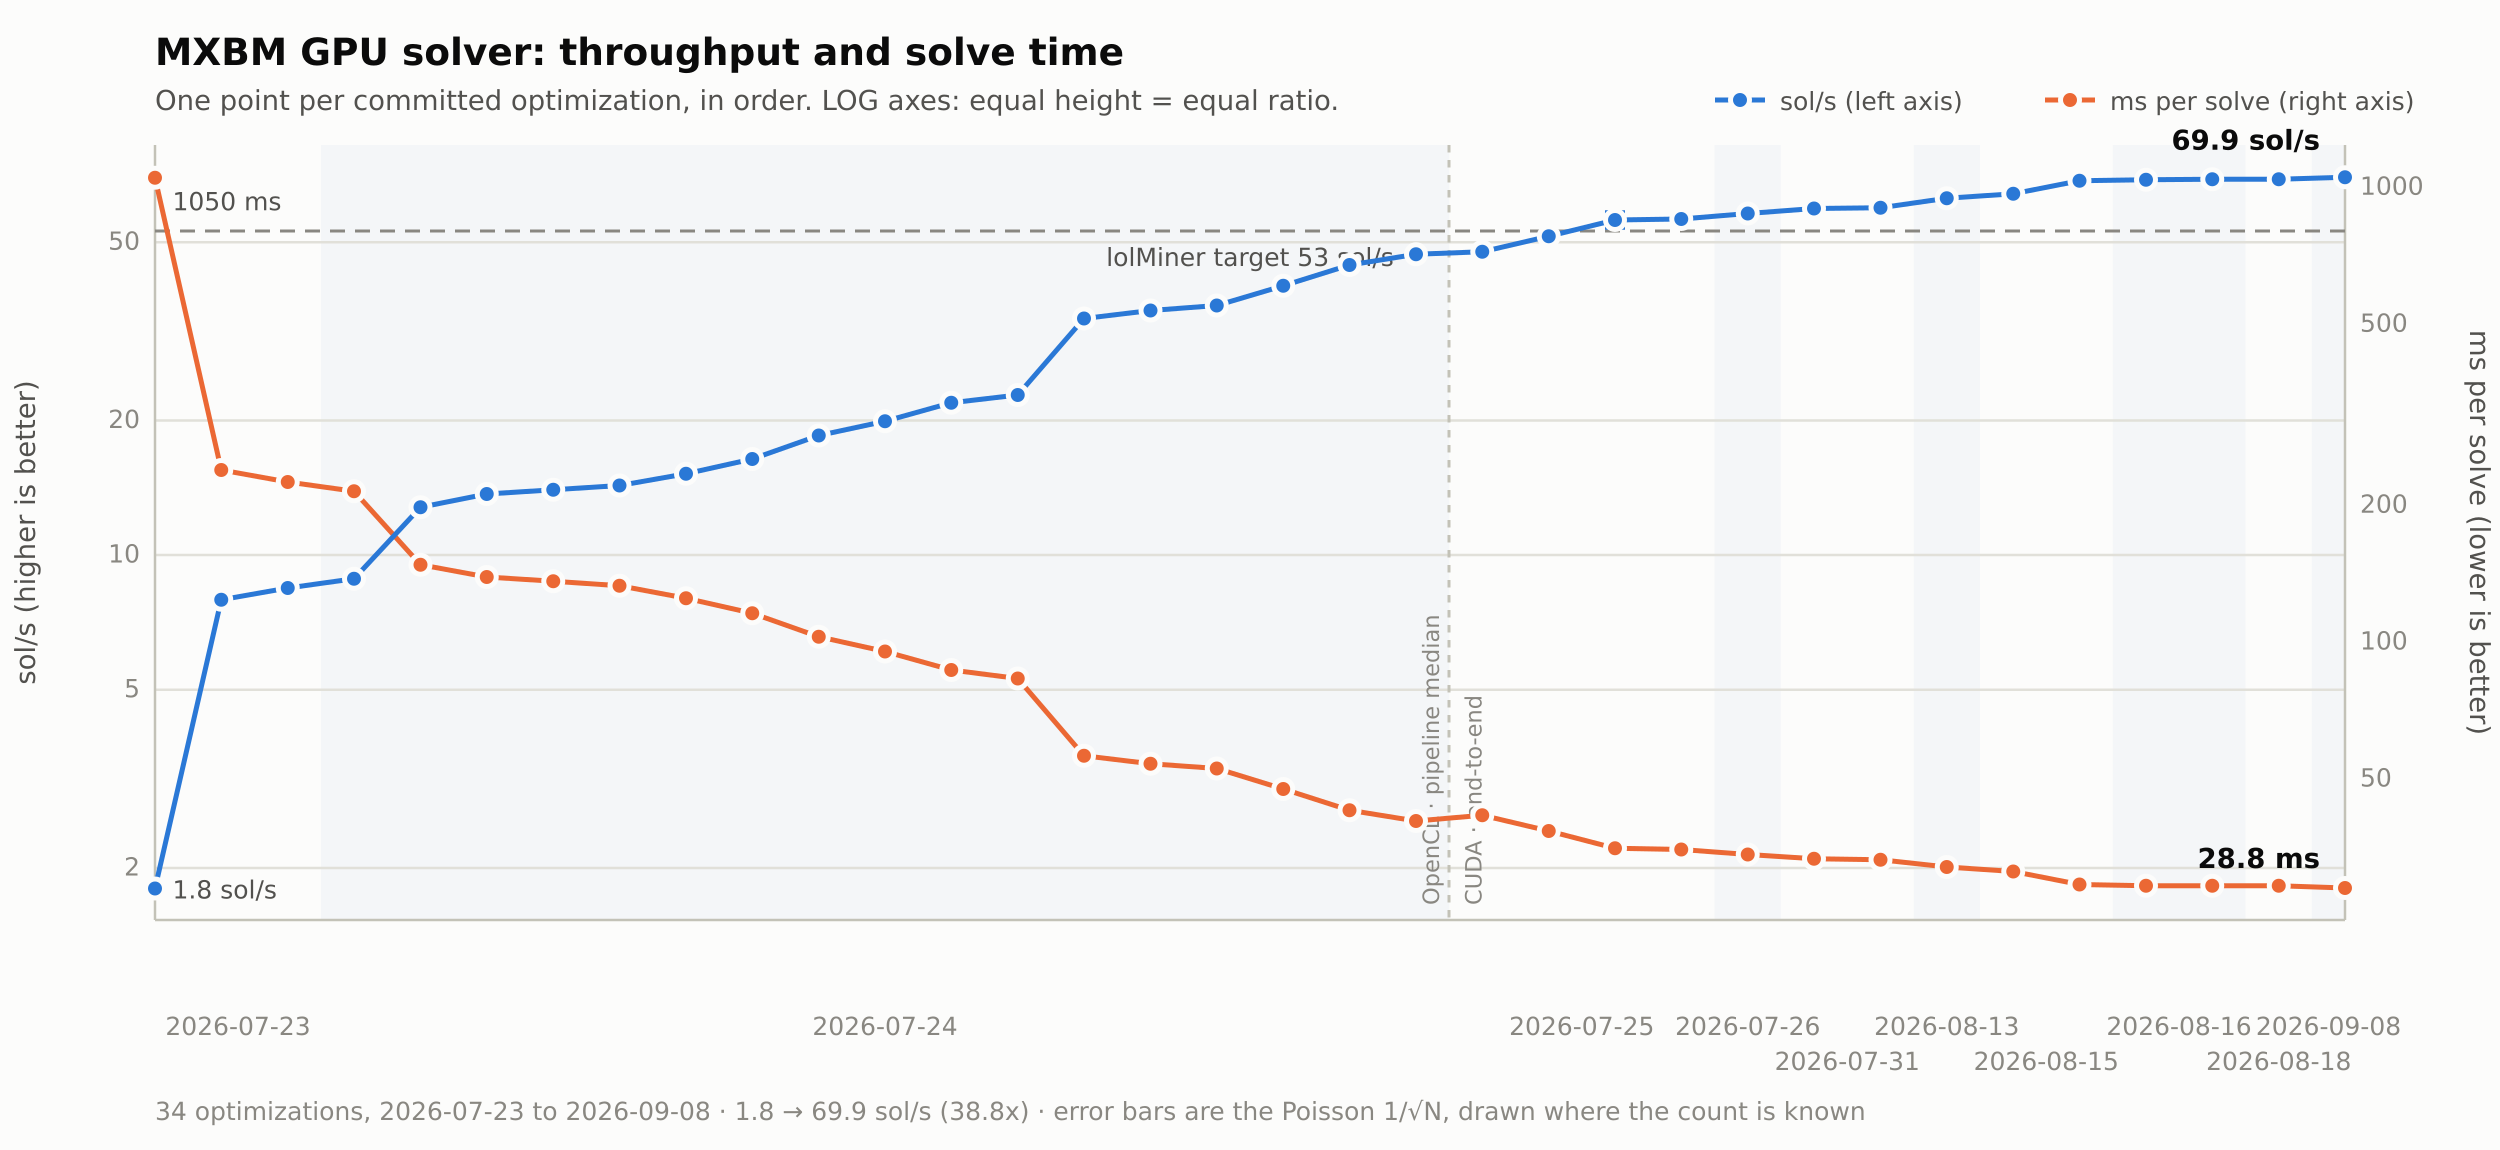
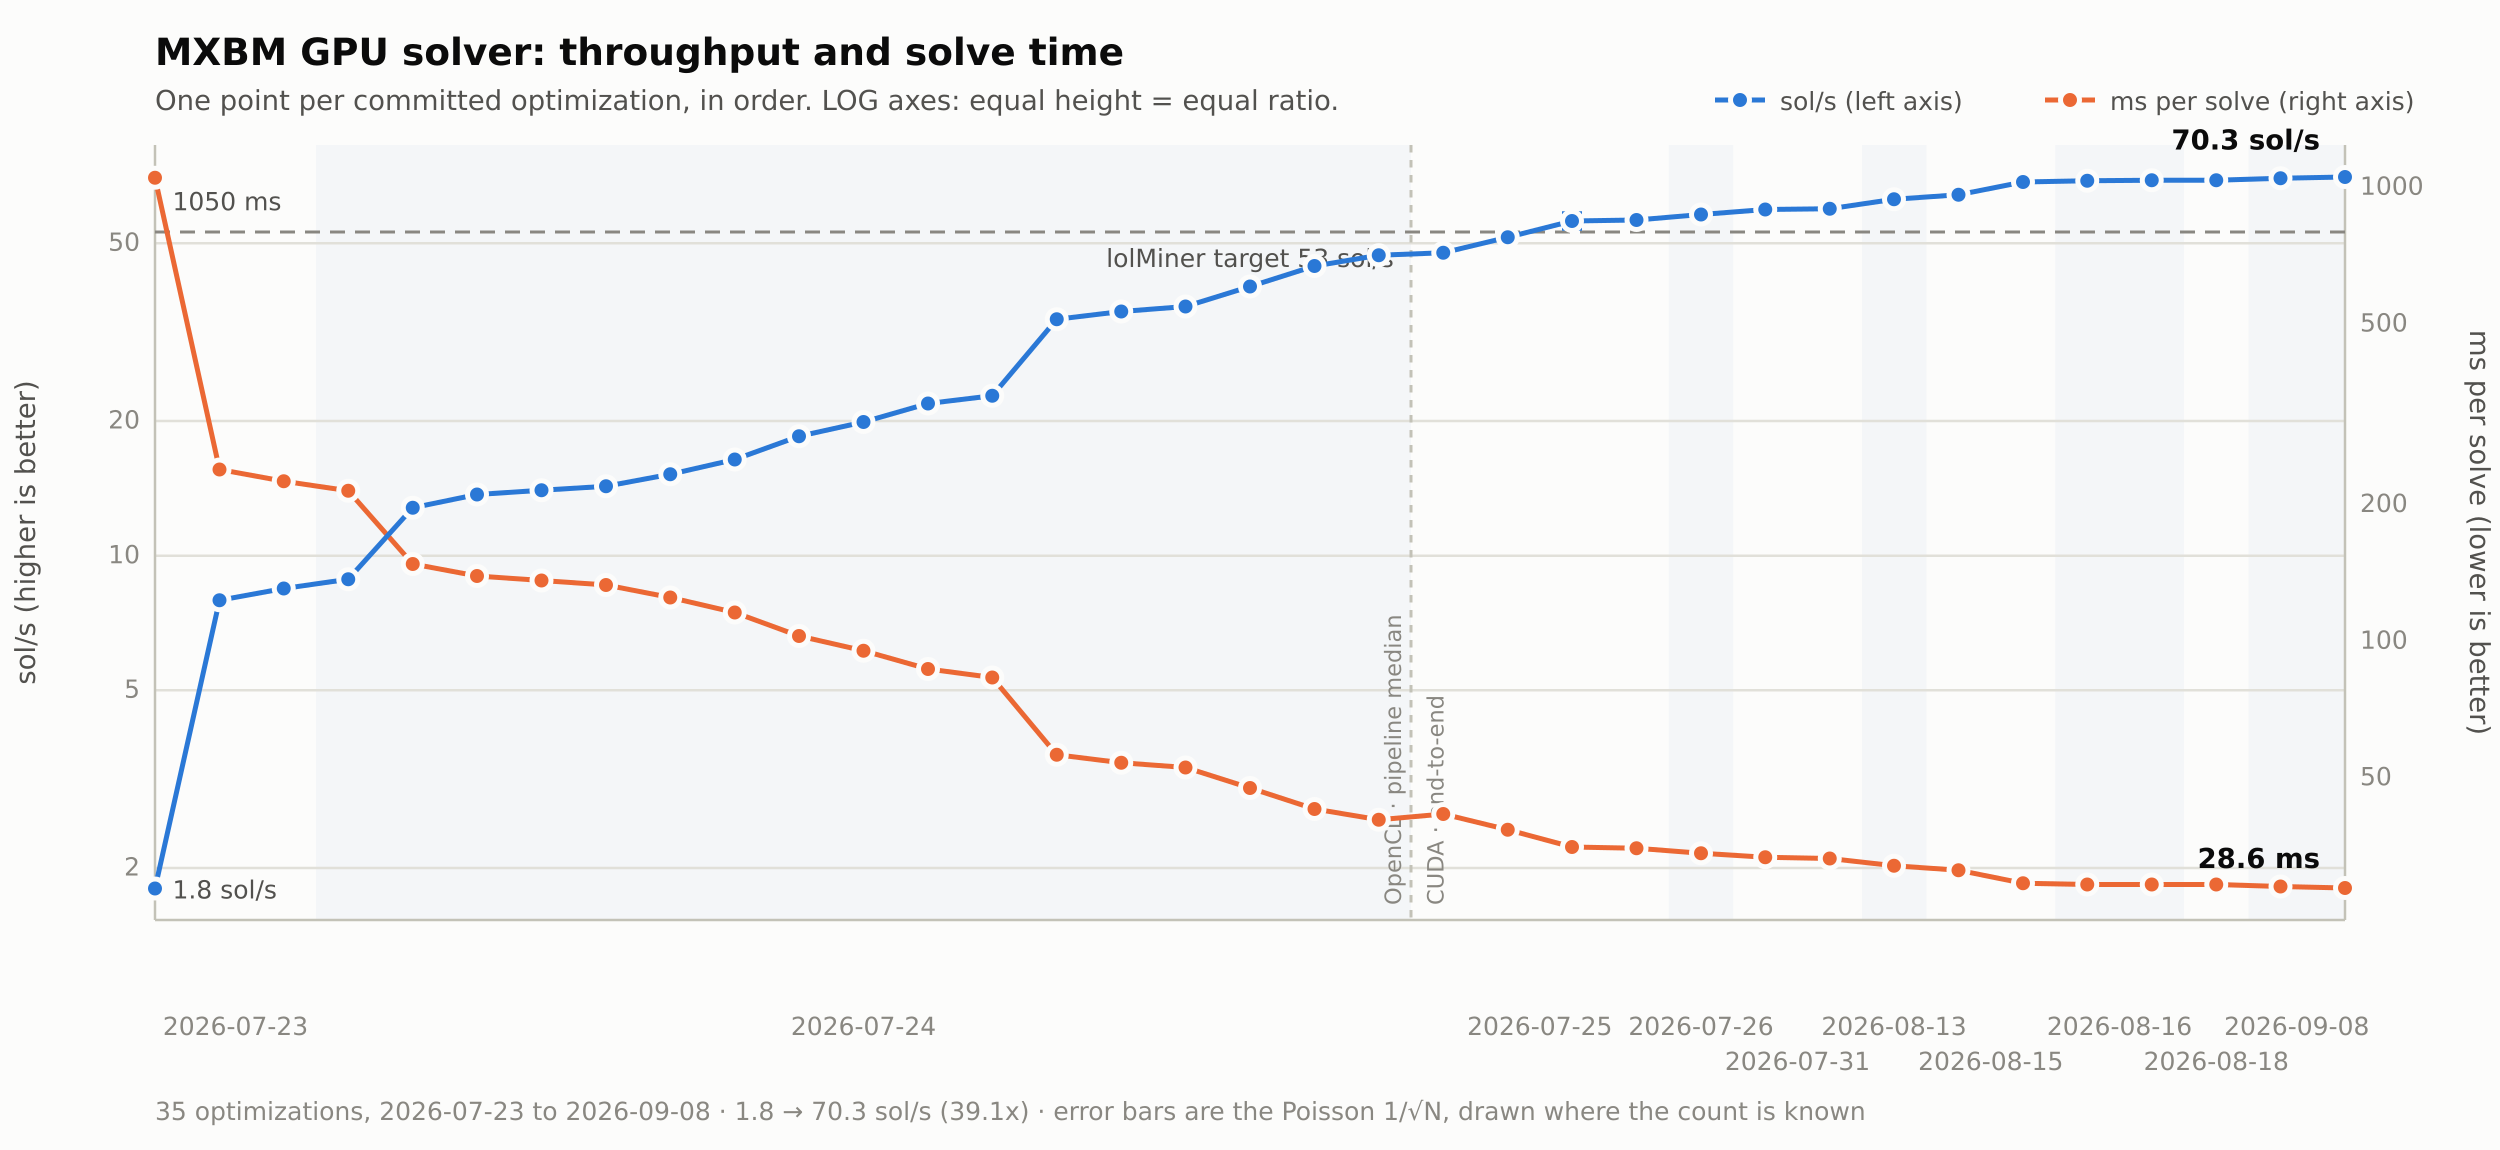
<svg xmlns="http://www.w3.org/2000/svg" width="1000" height="460" viewBox="0 0 1000 460" font-family="DejaVu Sans, Helvetica, Arial, sans-serif">
  <rect width="1000" height="460" fill="#fcfcfb" />
  <text x="62" y="26" font-size="15" font-weight="bold" fill="#0b0b0b">MXBM GPU solver: throughput and solve time</text>
  <text x="62" y="44" font-size="11" fill="#52514e">One point per committed optimization, in order. LOG axes: equal height = equal ratio.</text>
  <line x1="686" y1="40" x2="706" y2="40" stroke="#2a78d6" stroke-width="2" />
  <circle cx="696" cy="40" r="4.8" fill="#fcfcfb" />
  <circle cx="696" cy="40" r="2.8" fill="#2a78d6" />
  <text x="712" y="44" font-size="10" fill="#52514e">sol/s (left axis)</text>
  <line x1="818" y1="40" x2="838" y2="40" stroke="#eb6834" stroke-width="2" />
  <circle cx="828" cy="40" r="4.8" fill="#fcfcfb" />
  <circle cx="828" cy="40" r="2.8" fill="#eb6834" />
  <text x="844" y="44" font-size="10" fill="#52514e">ms per solve (right axis)</text>
-   <text x="95.2" y="414" font-size="10" fill="#898781" text-anchor="middle">2026-07-23</text>
-   <rect x="128.4" y="58" width="451.3" height="310" fill="#f4f6f8" />
-   <text x="354" y="414" font-size="10" fill="#898781" text-anchor="middle">2026-07-24</text>
-   <text x="632.7" y="414" font-size="10" fill="#898781" text-anchor="middle">2026-07-25</text>
-   <rect x="685.8" y="58" width="26.5" height="310" fill="#f4f6f8" />
-   <text x="699.1" y="414" font-size="10" fill="#898781" text-anchor="middle">2026-07-26</text>
-   <text x="738.9" y="428" font-size="10" fill="#898781" text-anchor="middle">2026-07-31</text>
-   <rect x="765.5" y="58" width="26.5" height="310" fill="#f4f6f8" />
-   <text x="778.7" y="414" font-size="10" fill="#898781" text-anchor="middle">2026-08-13</text>
-   <text x="818.5" y="428" font-size="10" fill="#898781" text-anchor="middle">2026-08-15</text>
-   <rect x="845.1" y="58" width="53.1" height="310" fill="#f4f6f8" />
-   <text x="871.6" y="414" font-size="10" fill="#898781" text-anchor="middle">2026-08-16</text>
-   <text x="911.5" y="428" font-size="10" fill="#898781" text-anchor="middle">2026-08-18</text>
-   <rect x="924.7" y="58" width="13.3" height="310" fill="#f4f6f8" />
-   <text x="931.4" y="414" font-size="10" fill="#898781" text-anchor="middle">2026-09-08</text>
+   <text x="94.2" y="414" font-size="10" fill="#898781" text-anchor="middle">2026-07-23</text>
+   <rect x="126.4" y="58" width="438" height="310" fill="#f4f6f8" />
+   <text x="345.4" y="414" font-size="10" fill="#898781" text-anchor="middle">2026-07-24</text>
+   <text x="615.9" y="414" font-size="10" fill="#898781" text-anchor="middle">2026-07-25</text>
+   <rect x="667.5" y="58" width="25.8" height="310" fill="#f4f6f8" />
+   <text x="680.4" y="414" font-size="10" fill="#898781" text-anchor="middle">2026-07-26</text>
+   <text x="719" y="428" font-size="10" fill="#898781" text-anchor="middle">2026-07-31</text>
+   <rect x="744.8" y="58" width="25.8" height="310" fill="#f4f6f8" />
+   <text x="757.6" y="414" font-size="10" fill="#898781" text-anchor="middle">2026-08-13</text>
+   <text x="796.3" y="428" font-size="10" fill="#898781" text-anchor="middle">2026-08-15</text>
+   <rect x="822.1" y="58" width="51.5" height="310" fill="#f4f6f8" />
+   <text x="847.8" y="414" font-size="10" fill="#898781" text-anchor="middle">2026-08-16</text>
+   <text x="886.5" y="428" font-size="10" fill="#898781" text-anchor="middle">2026-08-18</text>
+   <rect x="899.4" y="58" width="38.6" height="310" fill="#f4f6f8" />
+   <text x="918.7" y="414" font-size="10" fill="#898781" text-anchor="middle">2026-09-08</text>
  <line x1="62" y1="347.2" x2="938" y2="347.2" stroke="#e1e0d9" stroke-width="1" />
  <text x="56" y="350.2" font-size="10" fill="#898781" text-anchor="end">2</text>
-   <line x1="62" y1="275.9" x2="938" y2="275.9" stroke="#e1e0d9" stroke-width="1" />
-   <text x="56" y="278.9" font-size="10" fill="#898781" text-anchor="end">5</text>
-   <line x1="62" y1="222.0" x2="938" y2="222.0" stroke="#e1e0d9" stroke-width="1" />
-   <text x="56" y="225.0" font-size="10" fill="#898781" text-anchor="end">10</text>
-   <line x1="62" y1="168.2" x2="938" y2="168.2" stroke="#e1e0d9" stroke-width="1" />
-   <text x="56" y="171.2" font-size="10" fill="#898781" text-anchor="end">20</text>
-   <line x1="62" y1="96.9" x2="938" y2="96.9" stroke="#e1e0d9" stroke-width="1" />
-   <text x="56" y="99.9" font-size="10" fill="#898781" text-anchor="end">50</text>
-   <text x="944" y="314.6" font-size="10" fill="#898781" text-anchor="start">50</text>
-   <text x="944" y="259.8" font-size="10" fill="#898781" text-anchor="start">100</text>
-   <text x="944" y="205.1" font-size="10" fill="#898781" text-anchor="start">200</text>
-   <text x="944" y="132.7" font-size="10" fill="#898781" text-anchor="start">500</text>
+   <line x1="62" y1="276.1" x2="938" y2="276.1" stroke="#e1e0d9" stroke-width="1" />
+   <text x="56" y="279.1" font-size="10" fill="#898781" text-anchor="end">5</text>
+   <line x1="62" y1="222.3" x2="938" y2="222.3" stroke="#e1e0d9" stroke-width="1" />
+   <text x="56" y="225.3" font-size="10" fill="#898781" text-anchor="end">10</text>
+   <line x1="62" y1="168.4" x2="938" y2="168.4" stroke="#e1e0d9" stroke-width="1" />
+   <text x="56" y="171.4" font-size="10" fill="#898781" text-anchor="end">20</text>
+   <line x1="62" y1="97.3" x2="938" y2="97.3" stroke="#e1e0d9" stroke-width="1" />
+   <text x="56" y="100.3" font-size="10" fill="#898781" text-anchor="end">50</text>
+   <text x="944" y="314.1" font-size="10" fill="#898781" text-anchor="start">50</text>
+   <text x="944" y="259.5" font-size="10" fill="#898781" text-anchor="start">100</text>
+   <text x="944" y="204.8" font-size="10" fill="#898781" text-anchor="start">200</text>
+   <text x="944" y="132.6" font-size="10" fill="#898781" text-anchor="start">500</text>
  <text x="944" y="77.9" font-size="10" fill="#898781" text-anchor="start">1000</text>
  <line x1="62" y1="58" x2="62" y2="368" stroke="#c3c2b7" stroke-width="1" />
  <line x1="938" y1="58" x2="938" y2="368" stroke="#c3c2b7" stroke-width="1" />
  <line x1="62" y1="368" x2="938" y2="368" stroke="#c3c2b7" stroke-width="1" />
  <text x="14" y="213" font-size="11" fill="#52514e" text-anchor="middle" transform="rotate(-90 14 213)">sol/s  (higher is better)</text>
  <text x="988" y="213" font-size="11" fill="#52514e" text-anchor="middle" transform="rotate(90 988 213)">ms per solve  (lower is better)</text>
-   <line x1="62" y1="92.4" x2="938" y2="92.4" stroke="#898781" stroke-width="1.2" stroke-dasharray="6 4" />
-   <text x="500" y="106.4" font-size="10" fill="#52514e" text-anchor="middle">lolMiner target 53 sol/s</text>
-   <line x1="579.6" y1="58" x2="579.6" y2="368" stroke="#c3c2b7" stroke-width="1.2" stroke-dasharray="3 3" />
-   <text x="575.6" y="362" font-size="9" fill="#898781" text-anchor="start" transform="rotate(-90 575.6 362)">OpenCL · pipeline median</text>
-   <text x="592.6" y="362" font-size="9" fill="#898781" text-anchor="start" transform="rotate(-90 592.6 362)">CUDA · end-to-end</text>
-   <line x1="646" y1="84.8" x2="646" y2="91.2" stroke="#2a78d6" stroke-width="1.4" />
-   <line x1="642" y1="84.8" x2="650" y2="84.8" stroke="#2a78d6" stroke-width="1.4" />
-   <line x1="642" y1="91.2" x2="650" y2="91.2" stroke="#2a78d6" stroke-width="1.4" />
-   <line x1="699.1" y1="84.8" x2="699.1" y2="85.9" stroke="#2a78d6" stroke-width="1.4" />
-   <line x1="695.1" y1="84.8" x2="703.1" y2="84.8" stroke="#2a78d6" stroke-width="1.4" />
-   <line x1="695.1" y1="85.9" x2="703.1" y2="85.9" stroke="#2a78d6" stroke-width="1.4" />
-   <line x1="778.7" y1="78.9" x2="778.7" y2="79.7" stroke="#2a78d6" stroke-width="1.4" />
-   <line x1="774.7" y1="78.9" x2="782.7" y2="78.9" stroke="#2a78d6" stroke-width="1.4" />
-   <line x1="774.7" y1="79.7" x2="782.7" y2="79.7" stroke="#2a78d6" stroke-width="1.4" />
-   <line x1="805.3" y1="77.1" x2="805.3" y2="77.8" stroke="#2a78d6" stroke-width="1.4" />
-   <line x1="801.3" y1="77.1" x2="809.3" y2="77.1" stroke="#2a78d6" stroke-width="1.4" />
-   <line x1="801.3" y1="77.8" x2="809.3" y2="77.8" stroke="#2a78d6" stroke-width="1.4" />
-   <line x1="831.8" y1="72.0" x2="831.8" y2="72.7" stroke="#2a78d6" stroke-width="1.4" />
-   <line x1="827.8" y1="72.0" x2="835.8" y2="72.0" stroke="#2a78d6" stroke-width="1.4" />
-   <line x1="827.8" y1="72.7" x2="835.8" y2="72.7" stroke="#2a78d6" stroke-width="1.4" />
-   <line x1="858.4" y1="71.5" x2="858.4" y2="72.2" stroke="#2a78d6" stroke-width="1.4" />
-   <line x1="854.4" y1="71.5" x2="862.4" y2="71.5" stroke="#2a78d6" stroke-width="1.4" />
-   <line x1="854.4" y1="72.2" x2="862.4" y2="72.2" stroke="#2a78d6" stroke-width="1.4" />
-   <line x1="884.9" y1="71.3" x2="884.9" y2="72.0" stroke="#2a78d6" stroke-width="1.4" />
-   <line x1="880.9" y1="71.3" x2="888.9" y2="71.3" stroke="#2a78d6" stroke-width="1.4" />
-   <line x1="880.9" y1="72.0" x2="888.9" y2="72.0" stroke="#2a78d6" stroke-width="1.4" />
-   <line x1="911.5" y1="71.3" x2="911.5" y2="72.0" stroke="#2a78d6" stroke-width="1.4" />
-   <line x1="907.5" y1="71.3" x2="915.5" y2="71.3" stroke="#2a78d6" stroke-width="1.4" />
-   <line x1="907.5" y1="72.0" x2="915.5" y2="72.0" stroke="#2a78d6" stroke-width="1.4" />
-   <polyline points="62,71.1 88.5,188.0 115.1,192.8 141.6,196.5 168.2,225.9 194.7,230.8 221.3,232.5 247.8,234.3 274.4,239.3 300.9,245.3 327.5,254.7 354,260.6 380.5,268.0 407.1,271.4 433.6,302.3 460.2,305.5 486.7,307.4 513.3,315.6 539.8,324.1 566.4,328.4 592.9,326.1 619.5,332.4 646,339.3 672.5,339.8 699.1,341.8 725.6,343.5 752.2,343.9 778.7,346.8 805.3,348.6 831.8,353.8 858.4,354.3 884.9,354.3 911.5,354.3 938,355.2" fill="none" stroke="#eb6834" stroke-width="2" stroke-linejoin="round" stroke-linecap="round" />
+   <line x1="62" y1="92.8" x2="938" y2="92.8" stroke="#898781" stroke-width="1.2" stroke-dasharray="6 4" />
+   <text x="500" y="106.8" font-size="10" fill="#52514e" text-anchor="middle">lolMiner target 53 sol/s</text>
+   <line x1="564.4" y1="58" x2="564.4" y2="368" stroke="#c3c2b7" stroke-width="1.2" stroke-dasharray="3 3" />
+   <text x="560.4" y="362" font-size="9" fill="#898781" text-anchor="start" transform="rotate(-90 560.4 362)">OpenCL · pipeline median</text>
+   <text x="577.4" y="362" font-size="9" fill="#898781" text-anchor="start" transform="rotate(-90 577.4 362)">CUDA · end-to-end</text>
+   <line x1="628.8" y1="85.2" x2="628.8" y2="91.6" stroke="#2a78d6" stroke-width="1.4" />
+   <line x1="624.8" y1="85.2" x2="632.8" y2="85.2" stroke="#2a78d6" stroke-width="1.4" />
+   <line x1="624.8" y1="91.6" x2="632.8" y2="91.6" stroke="#2a78d6" stroke-width="1.4" />
+   <line x1="680.4" y1="85.2" x2="680.4" y2="86.3" stroke="#2a78d6" stroke-width="1.4" />
+   <line x1="676.4" y1="85.2" x2="684.4" y2="85.2" stroke="#2a78d6" stroke-width="1.4" />
+   <line x1="676.4" y1="86.3" x2="684.4" y2="86.3" stroke="#2a78d6" stroke-width="1.4" />
+   <line x1="757.6" y1="79.4" x2="757.6" y2="80.1" stroke="#2a78d6" stroke-width="1.4" />
+   <line x1="753.6" y1="79.4" x2="761.6" y2="79.4" stroke="#2a78d6" stroke-width="1.4" />
+   <line x1="753.6" y1="80.1" x2="761.6" y2="80.1" stroke="#2a78d6" stroke-width="1.4" />
+   <line x1="783.4" y1="77.5" x2="783.4" y2="78.3" stroke="#2a78d6" stroke-width="1.4" />
+   <line x1="779.4" y1="77.5" x2="787.4" y2="77.5" stroke="#2a78d6" stroke-width="1.4" />
+   <line x1="779.4" y1="78.3" x2="787.4" y2="78.3" stroke="#2a78d6" stroke-width="1.4" />
+   <line x1="809.2" y1="72.4" x2="809.2" y2="73.1" stroke="#2a78d6" stroke-width="1.4" />
+   <line x1="805.2" y1="72.4" x2="813.2" y2="72.4" stroke="#2a78d6" stroke-width="1.4" />
+   <line x1="805.2" y1="73.1" x2="813.2" y2="73.1" stroke="#2a78d6" stroke-width="1.4" />
+   <line x1="834.9" y1="72.0" x2="834.9" y2="72.6" stroke="#2a78d6" stroke-width="1.4" />
+   <line x1="830.9" y1="72.0" x2="838.9" y2="72.0" stroke="#2a78d6" stroke-width="1.4" />
+   <line x1="830.9" y1="72.6" x2="838.9" y2="72.6" stroke="#2a78d6" stroke-width="1.4" />
+   <line x1="860.7" y1="71.7" x2="860.7" y2="72.4" stroke="#2a78d6" stroke-width="1.4" />
+   <line x1="856.7" y1="71.7" x2="864.7" y2="71.7" stroke="#2a78d6" stroke-width="1.4" />
+   <line x1="856.7" y1="72.4" x2="864.7" y2="72.4" stroke="#2a78d6" stroke-width="1.4" />
+   <line x1="886.5" y1="71.7" x2="886.5" y2="72.4" stroke="#2a78d6" stroke-width="1.4" />
+   <line x1="882.5" y1="71.7" x2="890.5" y2="71.7" stroke="#2a78d6" stroke-width="1.4" />
+   <line x1="882.5" y1="72.4" x2="890.5" y2="72.4" stroke="#2a78d6" stroke-width="1.4" />
+   <polyline points="62,71.1 87.8,187.8 113.5,192.5 139.3,196.3 165.1,225.6 190.8,230.4 216.6,232.2 242.4,234.0 268.1,239.0 293.9,245.0 319.6,254.4 345.4,260.3 371.2,267.6 396.9,271.0 422.7,301.9 448.5,305.1 474.2,307.0 500,315.2 525.8,323.6 551.5,327.9 577.3,325.6 603.1,331.9 628.8,338.8 654.6,339.3 680.4,341.3 706.1,342.9 731.9,343.4 757.6,346.3 783.4,348.1 809.2,353.3 834.9,353.8 860.7,353.8 886.5,353.8 912.2,354.6 938,355.2" fill="none" stroke="#eb6834" stroke-width="2" stroke-linejoin="round" stroke-linecap="round" />
  <circle cx="62" cy="71.1" r="4.8" fill="#fcfcfb" />
  <circle cx="62" cy="71.1" r="2.8" fill="#eb6834" />
-   <circle cx="88.5" cy="188.0" r="4.8" fill="#fcfcfb" />
-   <circle cx="88.5" cy="188.0" r="2.8" fill="#eb6834" />
-   <circle cx="115.1" cy="192.8" r="4.8" fill="#fcfcfb" />
-   <circle cx="115.1" cy="192.8" r="2.8" fill="#eb6834" />
-   <circle cx="141.6" cy="196.5" r="4.8" fill="#fcfcfb" />
-   <circle cx="141.6" cy="196.5" r="2.8" fill="#eb6834" />
-   <circle cx="168.2" cy="225.9" r="4.8" fill="#fcfcfb" />
-   <circle cx="168.2" cy="225.9" r="2.8" fill="#eb6834" />
-   <circle cx="194.7" cy="230.8" r="4.8" fill="#fcfcfb" />
-   <circle cx="194.7" cy="230.8" r="2.8" fill="#eb6834" />
-   <circle cx="221.3" cy="232.5" r="4.8" fill="#fcfcfb" />
-   <circle cx="221.3" cy="232.5" r="2.8" fill="#eb6834" />
-   <circle cx="247.8" cy="234.3" r="4.8" fill="#fcfcfb" />
-   <circle cx="247.8" cy="234.3" r="2.8" fill="#eb6834" />
-   <circle cx="274.4" cy="239.3" r="4.8" fill="#fcfcfb" />
-   <circle cx="274.4" cy="239.3" r="2.8" fill="#eb6834" />
-   <circle cx="300.9" cy="245.3" r="4.8" fill="#fcfcfb" />
-   <circle cx="300.9" cy="245.3" r="2.8" fill="#eb6834" />
-   <circle cx="327.5" cy="254.7" r="4.8" fill="#fcfcfb" />
-   <circle cx="327.5" cy="254.7" r="2.8" fill="#eb6834" />
-   <circle cx="354" cy="260.6" r="4.8" fill="#fcfcfb" />
-   <circle cx="354" cy="260.6" r="2.8" fill="#eb6834" />
-   <circle cx="380.5" cy="268.0" r="4.8" fill="#fcfcfb" />
-   <circle cx="380.5" cy="268.0" r="2.8" fill="#eb6834" />
-   <circle cx="407.1" cy="271.4" r="4.8" fill="#fcfcfb" />
-   <circle cx="407.1" cy="271.4" r="2.8" fill="#eb6834" />
-   <circle cx="433.6" cy="302.3" r="4.8" fill="#fcfcfb" />
-   <circle cx="433.6" cy="302.3" r="2.8" fill="#eb6834" />
-   <circle cx="460.2" cy="305.5" r="4.8" fill="#fcfcfb" />
-   <circle cx="460.2" cy="305.5" r="2.8" fill="#eb6834" />
-   <circle cx="486.7" cy="307.4" r="4.8" fill="#fcfcfb" />
-   <circle cx="486.7" cy="307.4" r="2.8" fill="#eb6834" />
-   <circle cx="513.3" cy="315.6" r="4.8" fill="#fcfcfb" />
-   <circle cx="513.3" cy="315.6" r="2.8" fill="#eb6834" />
-   <circle cx="539.8" cy="324.1" r="4.8" fill="#fcfcfb" />
-   <circle cx="539.8" cy="324.1" r="2.8" fill="#eb6834" />
-   <circle cx="566.4" cy="328.4" r="4.8" fill="#fcfcfb" />
-   <circle cx="566.4" cy="328.4" r="2.8" fill="#eb6834" />
-   <circle cx="592.9" cy="326.1" r="4.8" fill="#fcfcfb" />
-   <circle cx="592.9" cy="326.1" r="2.8" fill="#eb6834" />
-   <circle cx="619.5" cy="332.4" r="4.8" fill="#fcfcfb" />
-   <circle cx="619.5" cy="332.4" r="2.8" fill="#eb6834" />
-   <circle cx="646" cy="339.3" r="4.8" fill="#fcfcfb" />
-   <circle cx="646" cy="339.3" r="2.8" fill="#eb6834" />
-   <circle cx="672.5" cy="339.8" r="4.8" fill="#fcfcfb" />
-   <circle cx="672.5" cy="339.8" r="2.8" fill="#eb6834" />
-   <circle cx="699.1" cy="341.8" r="4.8" fill="#fcfcfb" />
-   <circle cx="699.1" cy="341.8" r="2.8" fill="#eb6834" />
-   <circle cx="725.6" cy="343.5" r="4.8" fill="#fcfcfb" />
-   <circle cx="725.6" cy="343.5" r="2.8" fill="#eb6834" />
-   <circle cx="752.2" cy="343.9" r="4.8" fill="#fcfcfb" />
-   <circle cx="752.2" cy="343.9" r="2.8" fill="#eb6834" />
-   <circle cx="778.7" cy="346.8" r="4.8" fill="#fcfcfb" />
-   <circle cx="778.7" cy="346.8" r="2.8" fill="#eb6834" />
-   <circle cx="805.3" cy="348.6" r="4.8" fill="#fcfcfb" />
-   <circle cx="805.3" cy="348.6" r="2.8" fill="#eb6834" />
-   <circle cx="831.8" cy="353.8" r="4.8" fill="#fcfcfb" />
-   <circle cx="831.8" cy="353.8" r="2.8" fill="#eb6834" />
-   <circle cx="858.4" cy="354.3" r="4.8" fill="#fcfcfb" />
-   <circle cx="858.4" cy="354.3" r="2.8" fill="#eb6834" />
-   <circle cx="884.9" cy="354.3" r="4.8" fill="#fcfcfb" />
-   <circle cx="884.9" cy="354.3" r="2.8" fill="#eb6834" />
-   <circle cx="911.5" cy="354.3" r="4.8" fill="#fcfcfb" />
-   <circle cx="911.5" cy="354.3" r="2.8" fill="#eb6834" />
+   <circle cx="87.8" cy="187.8" r="4.8" fill="#fcfcfb" />
+   <circle cx="87.8" cy="187.8" r="2.8" fill="#eb6834" />
+   <circle cx="113.5" cy="192.5" r="4.8" fill="#fcfcfb" />
+   <circle cx="113.5" cy="192.5" r="2.8" fill="#eb6834" />
+   <circle cx="139.3" cy="196.3" r="4.8" fill="#fcfcfb" />
+   <circle cx="139.3" cy="196.3" r="2.8" fill="#eb6834" />
+   <circle cx="165.1" cy="225.6" r="4.8" fill="#fcfcfb" />
+   <circle cx="165.1" cy="225.6" r="2.8" fill="#eb6834" />
+   <circle cx="190.8" cy="230.4" r="4.8" fill="#fcfcfb" />
+   <circle cx="190.8" cy="230.4" r="2.8" fill="#eb6834" />
+   <circle cx="216.6" cy="232.2" r="4.8" fill="#fcfcfb" />
+   <circle cx="216.6" cy="232.2" r="2.8" fill="#eb6834" />
+   <circle cx="242.4" cy="234.0" r="4.8" fill="#fcfcfb" />
+   <circle cx="242.4" cy="234.0" r="2.8" fill="#eb6834" />
+   <circle cx="268.1" cy="239.0" r="4.8" fill="#fcfcfb" />
+   <circle cx="268.1" cy="239.0" r="2.8" fill="#eb6834" />
+   <circle cx="293.9" cy="245.0" r="4.8" fill="#fcfcfb" />
+   <circle cx="293.9" cy="245.0" r="2.8" fill="#eb6834" />
+   <circle cx="319.6" cy="254.4" r="4.8" fill="#fcfcfb" />
+   <circle cx="319.6" cy="254.4" r="2.8" fill="#eb6834" />
+   <circle cx="345.4" cy="260.3" r="4.8" fill="#fcfcfb" />
+   <circle cx="345.4" cy="260.3" r="2.8" fill="#eb6834" />
+   <circle cx="371.2" cy="267.6" r="4.8" fill="#fcfcfb" />
+   <circle cx="371.2" cy="267.6" r="2.8" fill="#eb6834" />
+   <circle cx="396.9" cy="271.0" r="4.8" fill="#fcfcfb" />
+   <circle cx="396.9" cy="271.0" r="2.8" fill="#eb6834" />
+   <circle cx="422.7" cy="301.9" r="4.8" fill="#fcfcfb" />
+   <circle cx="422.7" cy="301.9" r="2.8" fill="#eb6834" />
+   <circle cx="448.5" cy="305.1" r="4.8" fill="#fcfcfb" />
+   <circle cx="448.5" cy="305.1" r="2.8" fill="#eb6834" />
+   <circle cx="474.2" cy="307.0" r="4.8" fill="#fcfcfb" />
+   <circle cx="474.2" cy="307.0" r="2.8" fill="#eb6834" />
+   <circle cx="500" cy="315.2" r="4.8" fill="#fcfcfb" />
+   <circle cx="500" cy="315.2" r="2.8" fill="#eb6834" />
+   <circle cx="525.8" cy="323.6" r="4.8" fill="#fcfcfb" />
+   <circle cx="525.8" cy="323.6" r="2.8" fill="#eb6834" />
+   <circle cx="551.5" cy="327.9" r="4.8" fill="#fcfcfb" />
+   <circle cx="551.5" cy="327.9" r="2.8" fill="#eb6834" />
+   <circle cx="577.3" cy="325.6" r="4.8" fill="#fcfcfb" />
+   <circle cx="577.3" cy="325.6" r="2.8" fill="#eb6834" />
+   <circle cx="603.1" cy="331.9" r="4.8" fill="#fcfcfb" />
+   <circle cx="603.1" cy="331.9" r="2.8" fill="#eb6834" />
+   <circle cx="628.8" cy="338.8" r="4.8" fill="#fcfcfb" />
+   <circle cx="628.8" cy="338.8" r="2.8" fill="#eb6834" />
+   <circle cx="654.6" cy="339.3" r="4.8" fill="#fcfcfb" />
+   <circle cx="654.6" cy="339.3" r="2.8" fill="#eb6834" />
+   <circle cx="680.4" cy="341.3" r="4.8" fill="#fcfcfb" />
+   <circle cx="680.4" cy="341.3" r="2.8" fill="#eb6834" />
+   <circle cx="706.1" cy="342.9" r="4.8" fill="#fcfcfb" />
+   <circle cx="706.1" cy="342.9" r="2.8" fill="#eb6834" />
+   <circle cx="731.9" cy="343.4" r="4.8" fill="#fcfcfb" />
+   <circle cx="731.9" cy="343.4" r="2.8" fill="#eb6834" />
+   <circle cx="757.6" cy="346.3" r="4.8" fill="#fcfcfb" />
+   <circle cx="757.6" cy="346.3" r="2.8" fill="#eb6834" />
+   <circle cx="783.4" cy="348.1" r="4.8" fill="#fcfcfb" />
+   <circle cx="783.4" cy="348.1" r="2.8" fill="#eb6834" />
+   <circle cx="809.2" cy="353.3" r="4.8" fill="#fcfcfb" />
+   <circle cx="809.2" cy="353.3" r="2.8" fill="#eb6834" />
+   <circle cx="834.9" cy="353.8" r="4.8" fill="#fcfcfb" />
+   <circle cx="834.9" cy="353.8" r="2.8" fill="#eb6834" />
+   <circle cx="860.7" cy="353.8" r="4.8" fill="#fcfcfb" />
+   <circle cx="860.7" cy="353.8" r="2.8" fill="#eb6834" />
+   <circle cx="886.5" cy="353.8" r="4.8" fill="#fcfcfb" />
+   <circle cx="886.5" cy="353.8" r="2.8" fill="#eb6834" />
+   <circle cx="912.2" cy="354.6" r="4.8" fill="#fcfcfb" />
+   <circle cx="912.2" cy="354.6" r="2.8" fill="#eb6834" />
  <circle cx="938" cy="355.2" r="4.8" fill="#fcfcfb" />
  <circle cx="938" cy="355.2" r="2.8" fill="#eb6834" />
-   <polyline points="62,355.4 88.5,239.9 115.1,235.2 141.6,231.5 168.2,202.9 194.7,197.6 221.3,195.9 247.8,194.2 274.4,189.5 300.9,183.6 327.5,174.2 354,168.5 380.5,161.1 407.1,158.0 433.6,127.4 460.2,124.2 486.7,122.2 513.3,114.3 539.8,106.0 566.4,101.7 592.9,100.7 619.5,94.5 646,88.0 672.5,87.6 699.1,85.4 725.6,83.4 752.2,83.1 778.7,79.3 805.3,77.5 831.8,72.3 858.4,71.9 884.9,71.7 911.5,71.7 938,70.9" fill="none" stroke="#2a78d6" stroke-width="2" stroke-linejoin="round" stroke-linecap="round" />
+   <polyline points="62,355.4 87.8,240.1 113.5,235.4 139.3,231.7 165.1,203.1 190.8,197.8 216.6,196.1 242.4,194.5 268.1,189.7 293.9,183.8 319.6,174.5 345.4,168.8 371.2,161.4 396.9,158.3 422.7,127.7 448.5,124.6 474.2,122.6 500,114.6 525.8,106.4 551.5,102.1 577.3,101.1 603.1,94.9 628.8,88.4 654.6,88.0 680.4,85.8 706.1,83.8 731.9,83.5 757.6,79.7 783.4,77.9 809.2,72.8 834.9,72.3 860.7,72.1 886.5,72.1 912.2,71.3 938,70.8" fill="none" stroke="#2a78d6" stroke-width="2" stroke-linejoin="round" stroke-linecap="round" />
  <circle cx="62" cy="355.4" r="4.8" fill="#fcfcfb" />
  <circle cx="62" cy="355.4" r="2.8" fill="#2a78d6" />
-   <circle cx="88.5" cy="239.9" r="4.8" fill="#fcfcfb" />
-   <circle cx="88.5" cy="239.9" r="2.8" fill="#2a78d6" />
-   <circle cx="115.1" cy="235.2" r="4.8" fill="#fcfcfb" />
-   <circle cx="115.1" cy="235.2" r="2.8" fill="#2a78d6" />
-   <circle cx="141.6" cy="231.5" r="4.8" fill="#fcfcfb" />
-   <circle cx="141.6" cy="231.5" r="2.8" fill="#2a78d6" />
-   <circle cx="168.2" cy="202.9" r="4.8" fill="#fcfcfb" />
-   <circle cx="168.2" cy="202.9" r="2.8" fill="#2a78d6" />
-   <circle cx="194.7" cy="197.6" r="4.8" fill="#fcfcfb" />
-   <circle cx="194.7" cy="197.6" r="2.8" fill="#2a78d6" />
-   <circle cx="221.3" cy="195.9" r="4.8" fill="#fcfcfb" />
-   <circle cx="221.3" cy="195.9" r="2.8" fill="#2a78d6" />
-   <circle cx="247.8" cy="194.2" r="4.8" fill="#fcfcfb" />
-   <circle cx="247.8" cy="194.2" r="2.8" fill="#2a78d6" />
-   <circle cx="274.4" cy="189.5" r="4.8" fill="#fcfcfb" />
-   <circle cx="274.4" cy="189.5" r="2.8" fill="#2a78d6" />
-   <circle cx="300.9" cy="183.6" r="4.8" fill="#fcfcfb" />
-   <circle cx="300.9" cy="183.6" r="2.8" fill="#2a78d6" />
-   <circle cx="327.5" cy="174.2" r="4.8" fill="#fcfcfb" />
-   <circle cx="327.5" cy="174.2" r="2.8" fill="#2a78d6" />
-   <circle cx="354" cy="168.5" r="4.8" fill="#fcfcfb" />
-   <circle cx="354" cy="168.5" r="2.8" fill="#2a78d6" />
-   <circle cx="380.5" cy="161.1" r="4.8" fill="#fcfcfb" />
-   <circle cx="380.5" cy="161.1" r="2.8" fill="#2a78d6" />
-   <circle cx="407.1" cy="158.0" r="4.8" fill="#fcfcfb" />
-   <circle cx="407.1" cy="158.0" r="2.8" fill="#2a78d6" />
-   <circle cx="433.6" cy="127.4" r="4.8" fill="#fcfcfb" />
-   <circle cx="433.6" cy="127.4" r="2.8" fill="#2a78d6" />
-   <circle cx="460.2" cy="124.2" r="4.8" fill="#fcfcfb" />
-   <circle cx="460.2" cy="124.2" r="2.8" fill="#2a78d6" />
-   <circle cx="486.7" cy="122.2" r="4.8" fill="#fcfcfb" />
-   <circle cx="486.7" cy="122.2" r="2.8" fill="#2a78d6" />
-   <circle cx="513.3" cy="114.3" r="4.8" fill="#fcfcfb" />
-   <circle cx="513.3" cy="114.3" r="2.8" fill="#2a78d6" />
-   <circle cx="539.8" cy="106.0" r="4.8" fill="#fcfcfb" />
-   <circle cx="539.8" cy="106.0" r="2.8" fill="#2a78d6" />
-   <circle cx="566.4" cy="101.7" r="4.8" fill="#fcfcfb" />
-   <circle cx="566.4" cy="101.7" r="2.8" fill="#2a78d6" />
-   <circle cx="592.9" cy="100.7" r="4.8" fill="#fcfcfb" />
-   <circle cx="592.9" cy="100.7" r="2.8" fill="#2a78d6" />
-   <circle cx="619.5" cy="94.5" r="4.8" fill="#fcfcfb" />
-   <circle cx="619.5" cy="94.5" r="2.8" fill="#2a78d6" />
-   <circle cx="646" cy="88.0" r="4.8" fill="#fcfcfb" />
-   <circle cx="646" cy="88.0" r="2.8" fill="#2a78d6" />
-   <circle cx="672.5" cy="87.6" r="4.8" fill="#fcfcfb" />
-   <circle cx="672.5" cy="87.6" r="2.8" fill="#2a78d6" />
-   <circle cx="699.1" cy="85.4" r="4.8" fill="#fcfcfb" />
-   <circle cx="699.1" cy="85.4" r="2.8" fill="#2a78d6" />
-   <circle cx="725.6" cy="83.4" r="4.8" fill="#fcfcfb" />
-   <circle cx="725.6" cy="83.4" r="2.8" fill="#2a78d6" />
-   <circle cx="752.2" cy="83.1" r="4.8" fill="#fcfcfb" />
-   <circle cx="752.2" cy="83.1" r="2.8" fill="#2a78d6" />
-   <circle cx="778.7" cy="79.3" r="4.8" fill="#fcfcfb" />
-   <circle cx="778.7" cy="79.3" r="2.8" fill="#2a78d6" />
-   <circle cx="805.3" cy="77.5" r="4.8" fill="#fcfcfb" />
-   <circle cx="805.3" cy="77.5" r="2.8" fill="#2a78d6" />
-   <circle cx="831.8" cy="72.3" r="4.8" fill="#fcfcfb" />
-   <circle cx="831.8" cy="72.3" r="2.8" fill="#2a78d6" />
-   <circle cx="858.4" cy="71.9" r="4.8" fill="#fcfcfb" />
-   <circle cx="858.4" cy="71.9" r="2.8" fill="#2a78d6" />
-   <circle cx="884.9" cy="71.7" r="4.8" fill="#fcfcfb" />
-   <circle cx="884.9" cy="71.7" r="2.8" fill="#2a78d6" />
-   <circle cx="911.5" cy="71.7" r="4.8" fill="#fcfcfb" />
-   <circle cx="911.5" cy="71.7" r="2.8" fill="#2a78d6" />
-   <circle cx="938" cy="70.9" r="4.8" fill="#fcfcfb" />
-   <circle cx="938" cy="70.9" r="2.8" fill="#2a78d6" />
-   <text x="928" y="59.9" font-size="11" font-weight="bold" fill="#0b0b0b" text-anchor="end">69.9 sol/s</text>
-   <text x="928" y="347.2" font-size="11" font-weight="bold" fill="#0b0b0b" text-anchor="end">28.8 ms</text>
+   <circle cx="87.8" cy="240.1" r="4.8" fill="#fcfcfb" />
+   <circle cx="87.8" cy="240.1" r="2.8" fill="#2a78d6" />
+   <circle cx="113.5" cy="235.4" r="4.8" fill="#fcfcfb" />
+   <circle cx="113.5" cy="235.4" r="2.8" fill="#2a78d6" />
+   <circle cx="139.3" cy="231.7" r="4.8" fill="#fcfcfb" />
+   <circle cx="139.3" cy="231.7" r="2.8" fill="#2a78d6" />
+   <circle cx="165.1" cy="203.1" r="4.8" fill="#fcfcfb" />
+   <circle cx="165.1" cy="203.1" r="2.8" fill="#2a78d6" />
+   <circle cx="190.8" cy="197.8" r="4.8" fill="#fcfcfb" />
+   <circle cx="190.8" cy="197.8" r="2.8" fill="#2a78d6" />
+   <circle cx="216.6" cy="196.1" r="4.8" fill="#fcfcfb" />
+   <circle cx="216.6" cy="196.1" r="2.8" fill="#2a78d6" />
+   <circle cx="242.4" cy="194.5" r="4.8" fill="#fcfcfb" />
+   <circle cx="242.4" cy="194.5" r="2.8" fill="#2a78d6" />
+   <circle cx="268.1" cy="189.7" r="4.8" fill="#fcfcfb" />
+   <circle cx="268.1" cy="189.7" r="2.8" fill="#2a78d6" />
+   <circle cx="293.9" cy="183.8" r="4.8" fill="#fcfcfb" />
+   <circle cx="293.9" cy="183.8" r="2.8" fill="#2a78d6" />
+   <circle cx="319.6" cy="174.5" r="4.8" fill="#fcfcfb" />
+   <circle cx="319.6" cy="174.5" r="2.8" fill="#2a78d6" />
+   <circle cx="345.4" cy="168.8" r="4.8" fill="#fcfcfb" />
+   <circle cx="345.4" cy="168.8" r="2.8" fill="#2a78d6" />
+   <circle cx="371.2" cy="161.4" r="4.8" fill="#fcfcfb" />
+   <circle cx="371.2" cy="161.4" r="2.8" fill="#2a78d6" />
+   <circle cx="396.9" cy="158.3" r="4.8" fill="#fcfcfb" />
+   <circle cx="396.9" cy="158.3" r="2.8" fill="#2a78d6" />
+   <circle cx="422.7" cy="127.7" r="4.8" fill="#fcfcfb" />
+   <circle cx="422.7" cy="127.7" r="2.8" fill="#2a78d6" />
+   <circle cx="448.5" cy="124.6" r="4.8" fill="#fcfcfb" />
+   <circle cx="448.5" cy="124.6" r="2.8" fill="#2a78d6" />
+   <circle cx="474.2" cy="122.6" r="4.8" fill="#fcfcfb" />
+   <circle cx="474.2" cy="122.6" r="2.8" fill="#2a78d6" />
+   <circle cx="500" cy="114.6" r="4.8" fill="#fcfcfb" />
+   <circle cx="500" cy="114.6" r="2.8" fill="#2a78d6" />
+   <circle cx="525.8" cy="106.4" r="4.8" fill="#fcfcfb" />
+   <circle cx="525.8" cy="106.4" r="2.8" fill="#2a78d6" />
+   <circle cx="551.5" cy="102.1" r="4.8" fill="#fcfcfb" />
+   <circle cx="551.5" cy="102.1" r="2.8" fill="#2a78d6" />
+   <circle cx="577.3" cy="101.1" r="4.8" fill="#fcfcfb" />
+   <circle cx="577.3" cy="101.1" r="2.8" fill="#2a78d6" />
+   <circle cx="603.1" cy="94.9" r="4.8" fill="#fcfcfb" />
+   <circle cx="603.1" cy="94.9" r="2.8" fill="#2a78d6" />
+   <circle cx="628.8" cy="88.4" r="4.8" fill="#fcfcfb" />
+   <circle cx="628.8" cy="88.4" r="2.8" fill="#2a78d6" />
+   <circle cx="654.6" cy="88.0" r="4.8" fill="#fcfcfb" />
+   <circle cx="654.6" cy="88.0" r="2.8" fill="#2a78d6" />
+   <circle cx="680.4" cy="85.8" r="4.8" fill="#fcfcfb" />
+   <circle cx="680.4" cy="85.8" r="2.8" fill="#2a78d6" />
+   <circle cx="706.1" cy="83.8" r="4.8" fill="#fcfcfb" />
+   <circle cx="706.1" cy="83.8" r="2.8" fill="#2a78d6" />
+   <circle cx="731.9" cy="83.5" r="4.8" fill="#fcfcfb" />
+   <circle cx="731.9" cy="83.5" r="2.8" fill="#2a78d6" />
+   <circle cx="757.6" cy="79.7" r="4.8" fill="#fcfcfb" />
+   <circle cx="757.6" cy="79.7" r="2.8" fill="#2a78d6" />
+   <circle cx="783.4" cy="77.9" r="4.8" fill="#fcfcfb" />
+   <circle cx="783.4" cy="77.9" r="2.8" fill="#2a78d6" />
+   <circle cx="809.2" cy="72.8" r="4.8" fill="#fcfcfb" />
+   <circle cx="809.2" cy="72.8" r="2.8" fill="#2a78d6" />
+   <circle cx="834.9" cy="72.3" r="4.8" fill="#fcfcfb" />
+   <circle cx="834.9" cy="72.3" r="2.8" fill="#2a78d6" />
+   <circle cx="860.7" cy="72.1" r="4.8" fill="#fcfcfb" />
+   <circle cx="860.7" cy="72.1" r="2.8" fill="#2a78d6" />
+   <circle cx="886.5" cy="72.1" r="4.8" fill="#fcfcfb" />
+   <circle cx="886.5" cy="72.1" r="2.8" fill="#2a78d6" />
+   <circle cx="912.2" cy="71.3" r="4.8" fill="#fcfcfb" />
+   <circle cx="912.2" cy="71.3" r="2.8" fill="#2a78d6" />
+   <circle cx="938" cy="70.8" r="4.8" fill="#fcfcfb" />
+   <circle cx="938" cy="70.8" r="2.8" fill="#2a78d6" />
+   <text x="928" y="59.8" font-size="11" font-weight="bold" fill="#0b0b0b" text-anchor="end">70.3 sol/s</text>
+   <text x="928" y="347.2" font-size="11" font-weight="bold" fill="#0b0b0b" text-anchor="end">28.6 ms</text>
  <text x="69" y="359.4" font-size="10" fill="#52514e">1.8 sol/s</text>
  <text x="69" y="84.1" font-size="10" fill="#52514e">1050 ms</text>
-   <text x="62" y="448" font-size="10" fill="#898781">34 optimizations, 2026-07-23 to 2026-09-08  ·  1.8 → 69.9 sol/s (38.8x)  ·  error bars are the Poisson 1/√N, drawn where the count is known</text>
+   <text x="62" y="448" font-size="10" fill="#898781">35 optimizations, 2026-07-23 to 2026-09-08  ·  1.8 → 70.3 sol/s (39.1x)  ·  error bars are the Poisson 1/√N, drawn where the count is known</text>
</svg>
